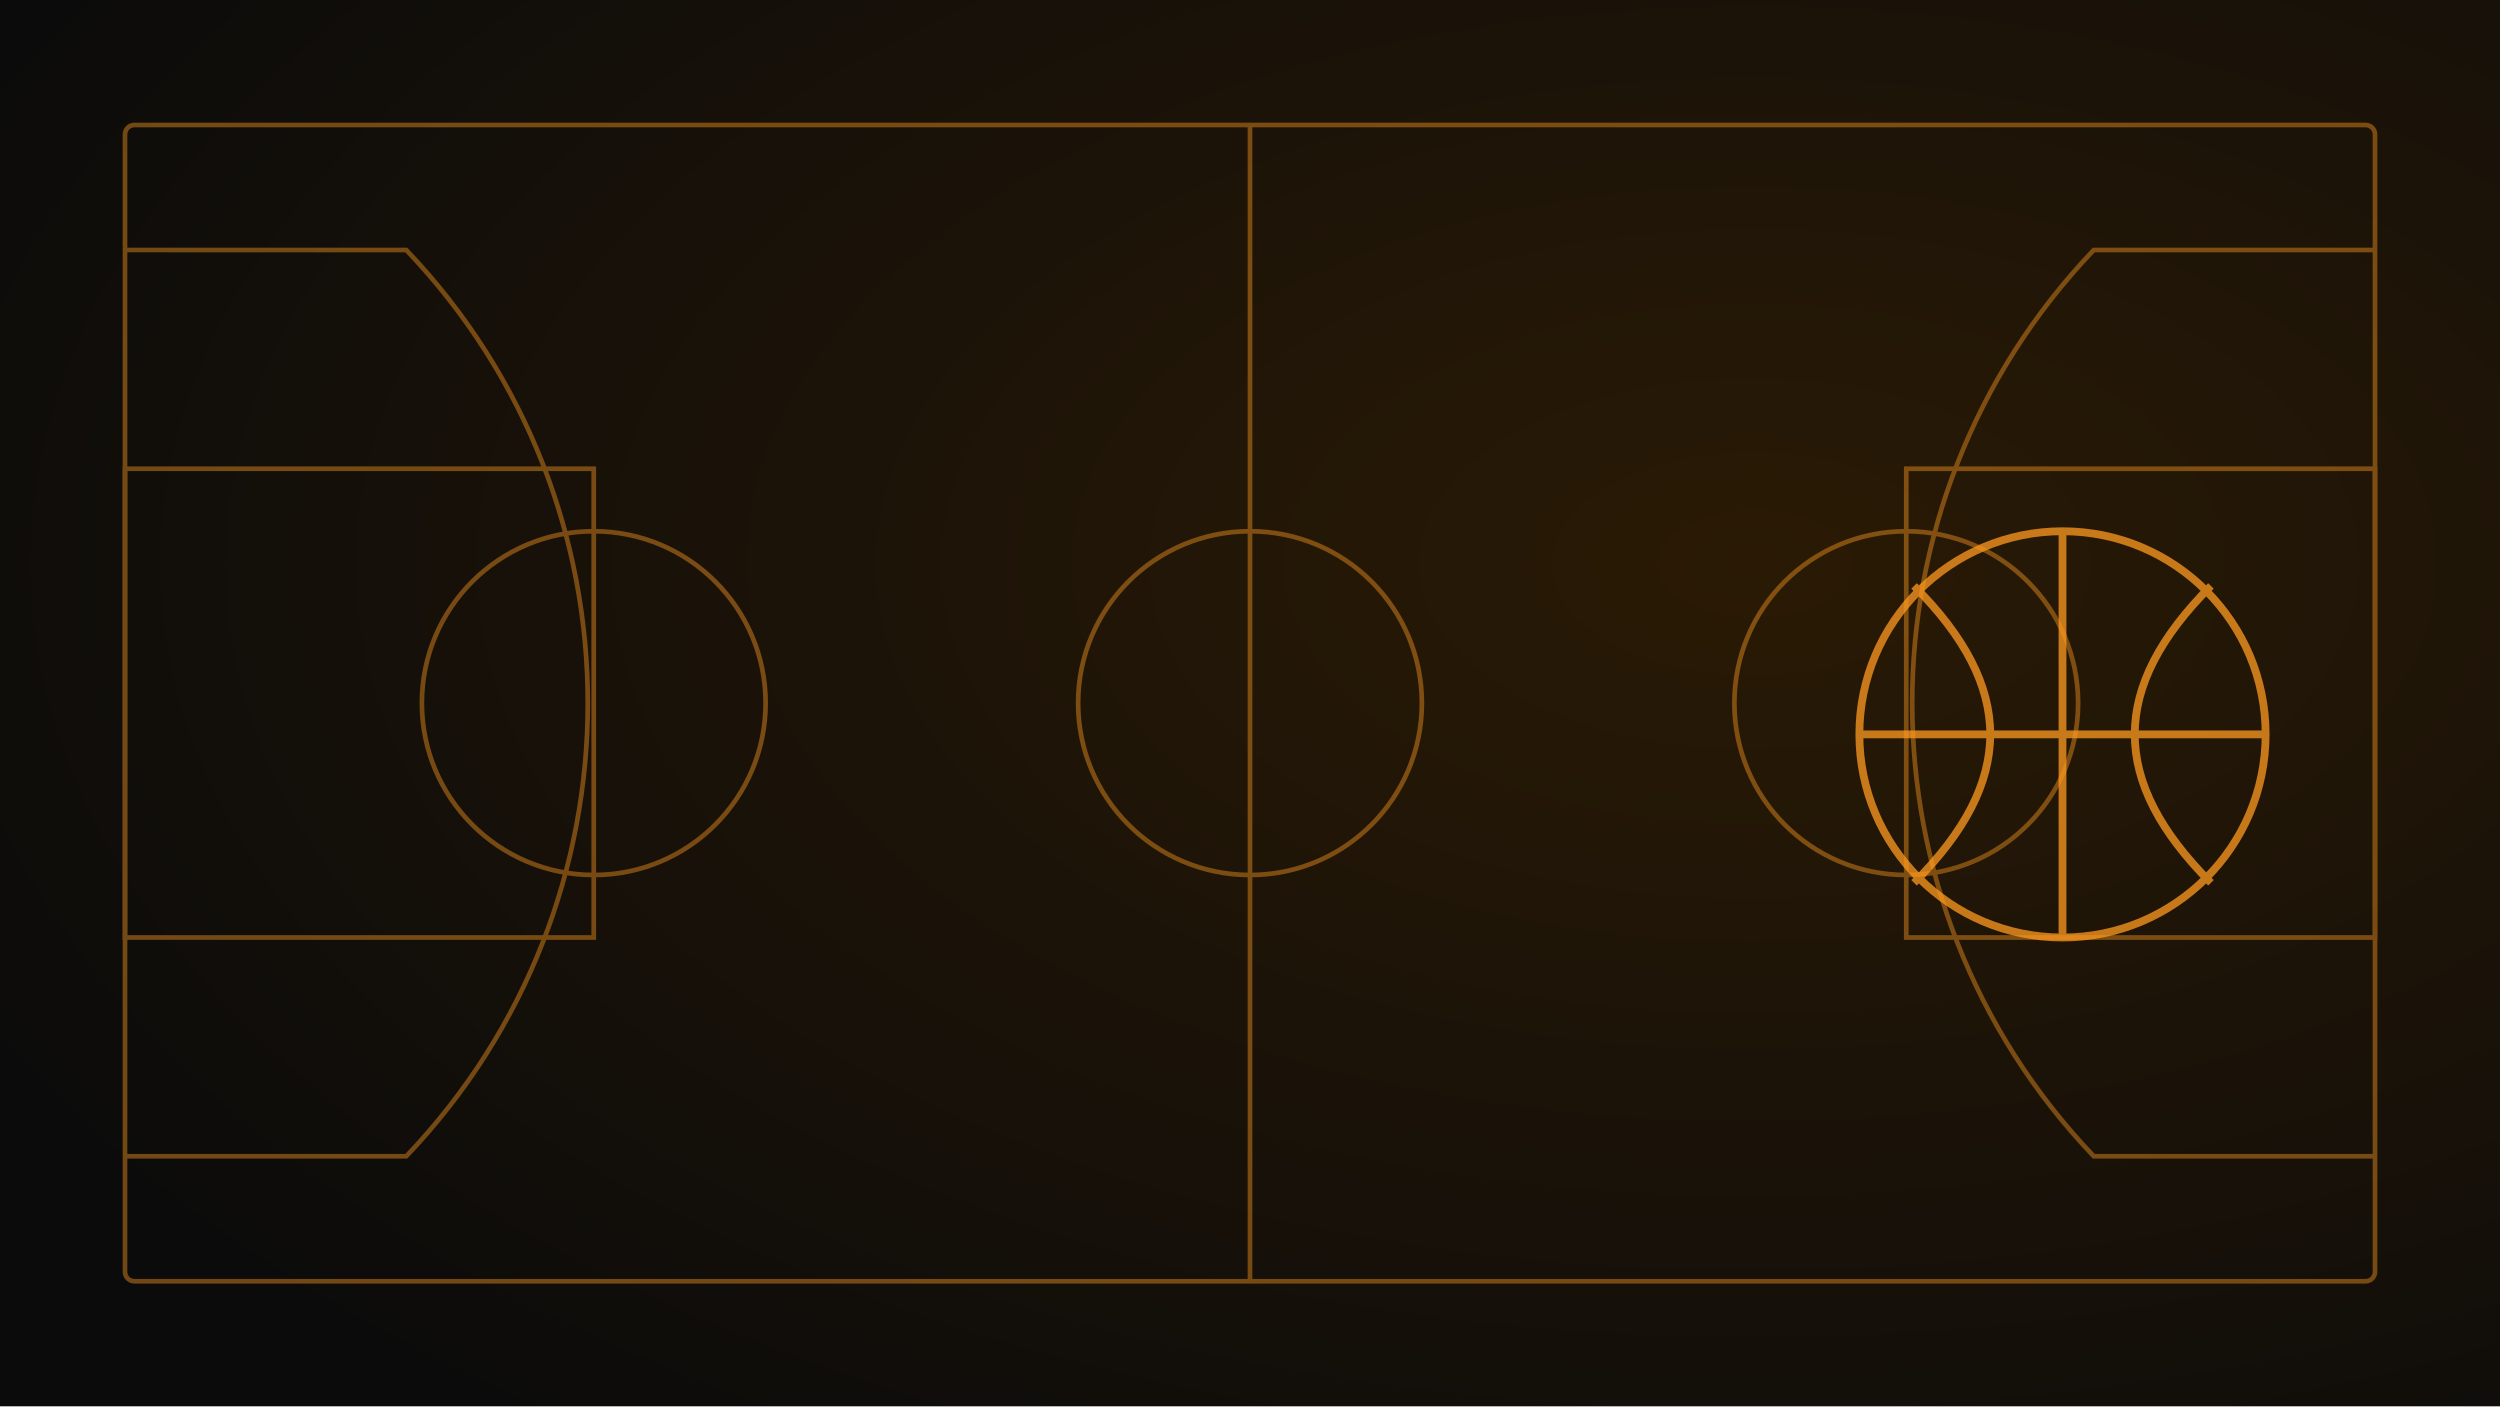
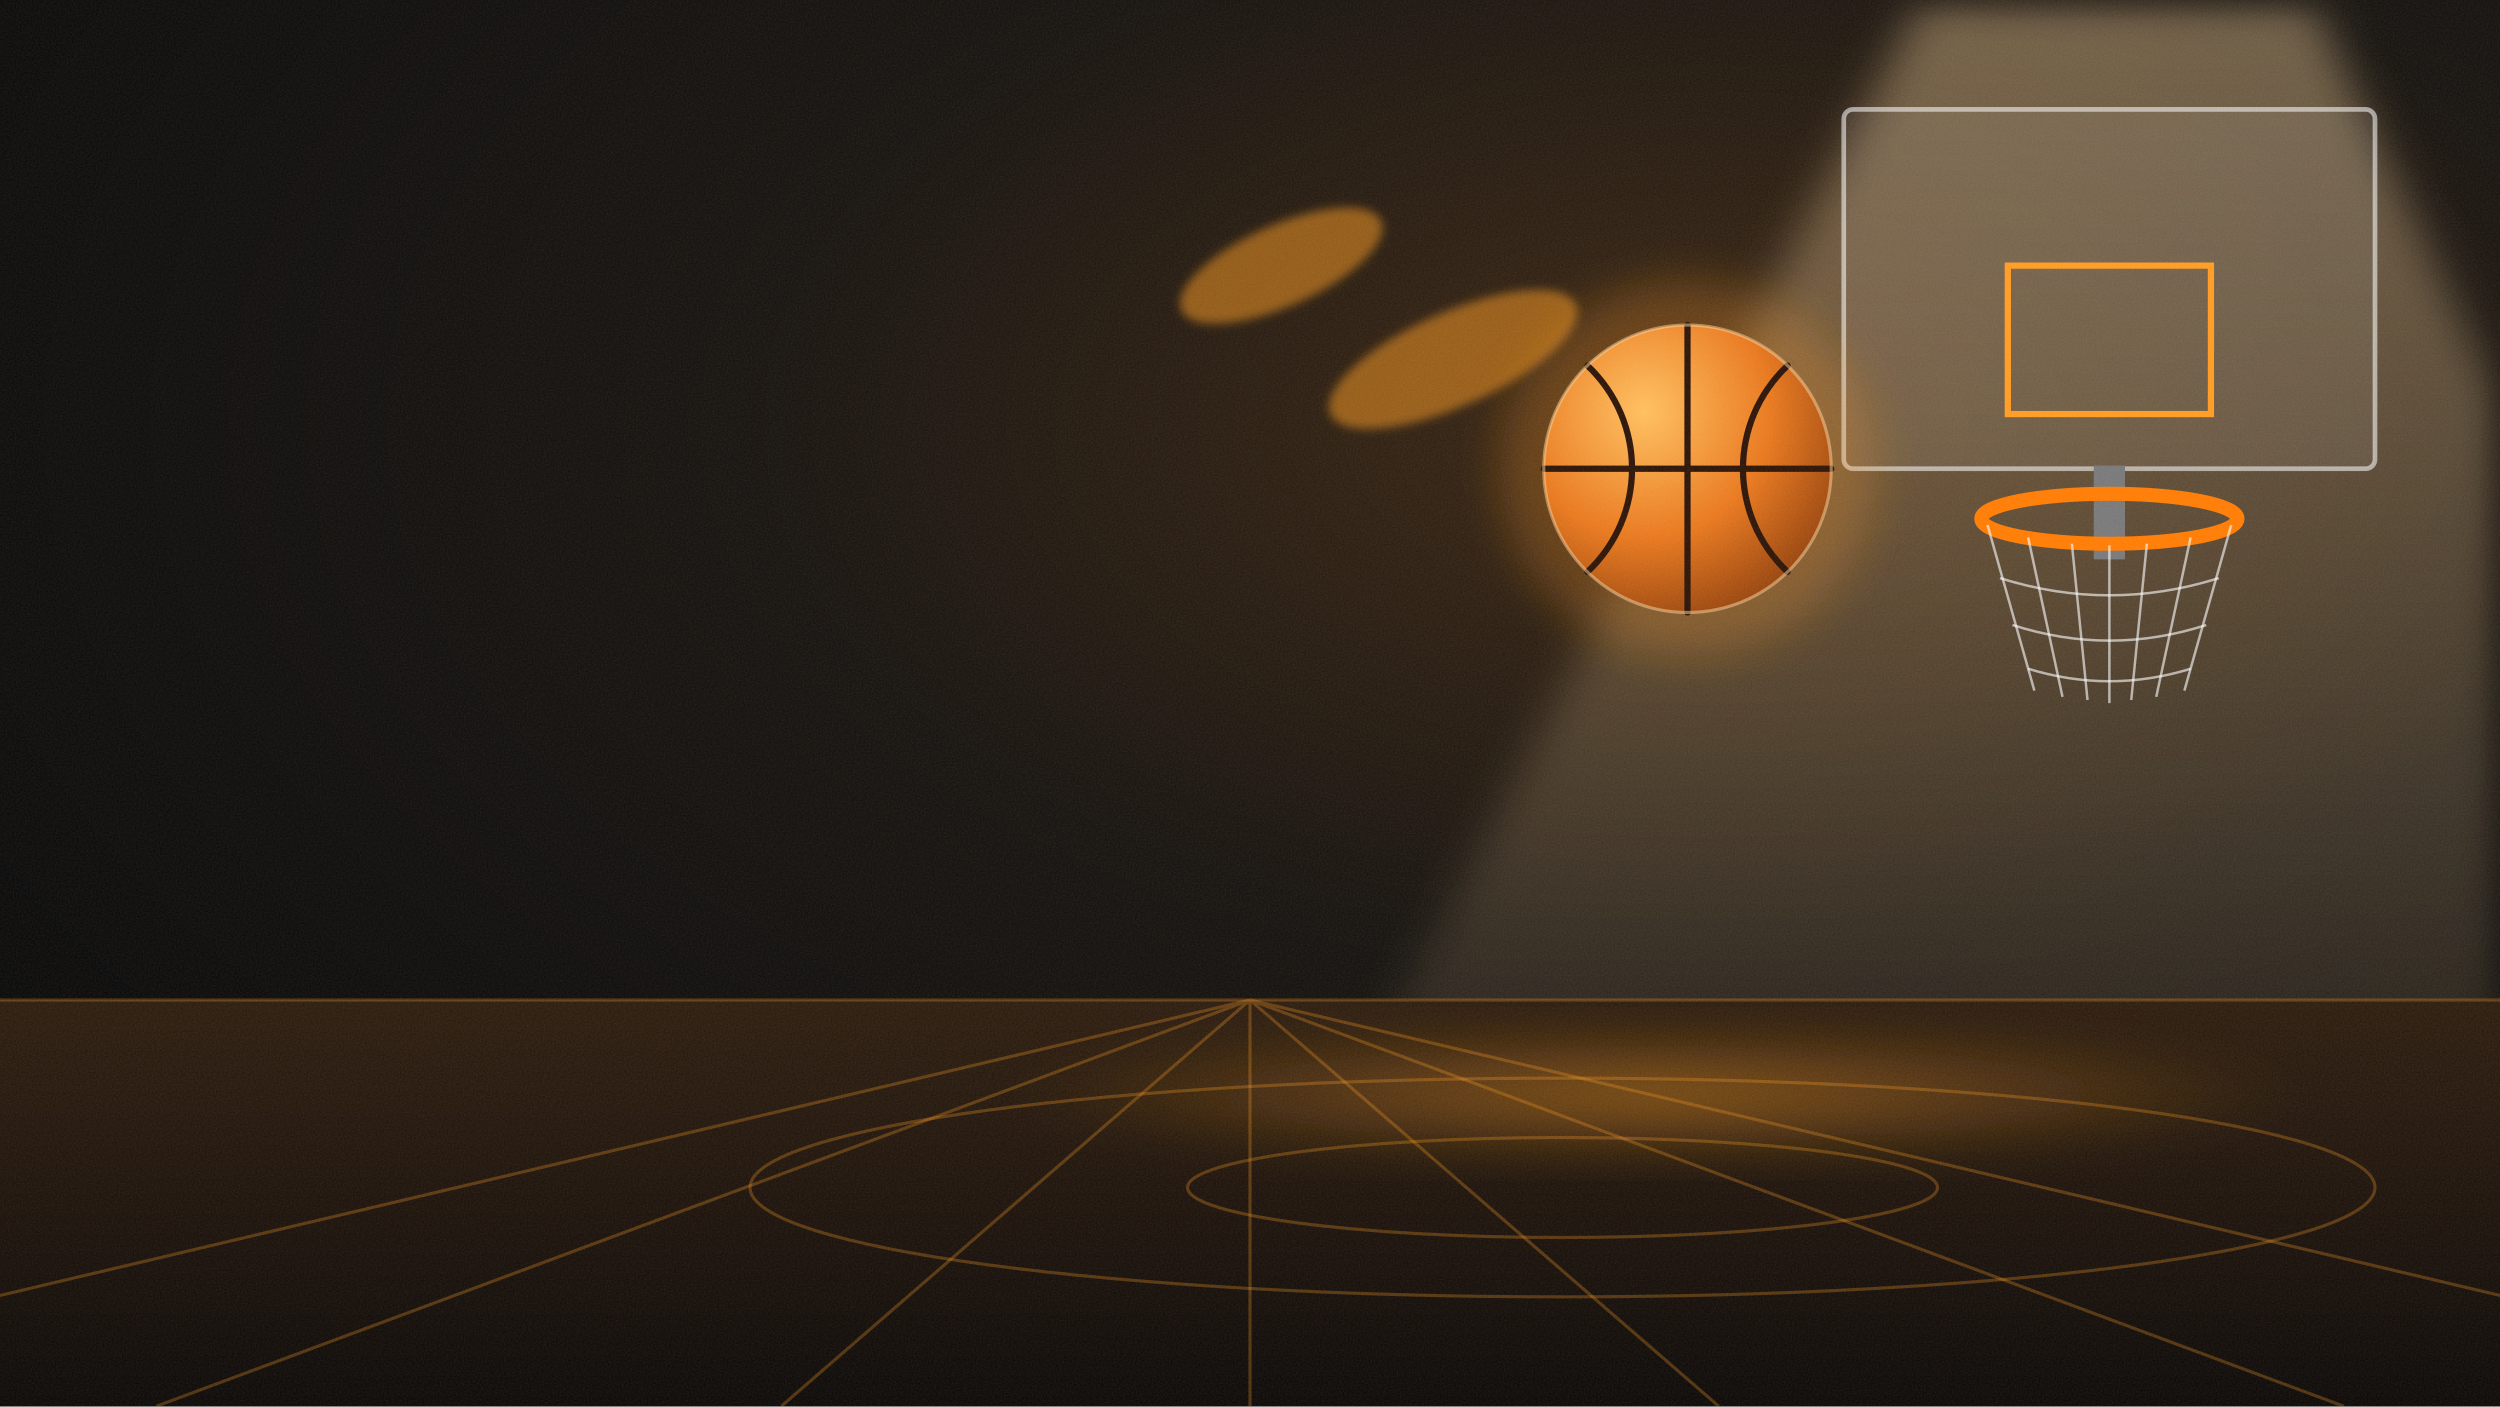
<svg xmlns="http://www.w3.org/2000/svg" viewBox="0 0 1600 900" preserveAspectRatio="xMidYMid slice">
  <defs>
-     <radialGradient id="g" cx="70%" cy="40%" r="80%">
-       <stop offset="0" stop-color="#2a1a05" />
-       <stop offset="1" stop-color="#0b0b0b" />
+     <radialGradient id="bg" cx="68%" cy="30%" r="85%">
+       <stop offset="0" stop-color="#3a2410" />
+       <stop offset=".45" stop-color="#14100c" />
+       <stop offset="1" stop-color="#050505" />
    </radialGradient>
+     <linearGradient id="beam" x1="0" y1="0" x2="0" y2="1">
+       <stop offset="0" stop-color="#ffd9a0" stop-opacity=".38" />
+       <stop offset="1" stop-color="#ffd9a0" stop-opacity="0" />
+     </linearGradient>
+     <linearGradient id="floor" x1="0" y1="0" x2="0" y2="1">
+       <stop offset="0" stop-color="#2b1a0b" />
+       <stop offset="1" stop-color="#0a0604" />
+     </linearGradient>
+     <radialGradient id="ball" cx="35%" cy="30%" r="80%">
+       <stop offset="0" stop-color="#ffbe5c" />
+       <stop offset=".55" stop-color="#e8761a" />
+       <stop offset="1" stop-color="#8a3a08" />
+     </radialGradient>
+     <radialGradient id="pool" cx="50%" cy="50%" r="50%">
+       <stop offset="0" stop-color="#ff9a1f" stop-opacity=".45" />
+       <stop offset="1" stop-color="#ff9a1f" stop-opacity="0" />
+     </radialGradient>
+     <filter id="blur">
+       <feGaussianBlur stdDeviation="14" />
+     </filter>
+     <filter id="blur2">
+       <feGaussianBlur stdDeviation="3" />
+     </filter>
+     <filter id="grain" x="0" y="0" width="100%" height="100%">
+       <feTurbulence type="fractalNoise" baseFrequency=".9" numOctaves="2" seed="4" />
+       <feColorMatrix values="0 0 0 0 1  0 0 0 0 1  0 0 0 0 1  0 0 0 .55 0" />
+     </filter>
  </defs>
-   <rect width="1600" height="900" fill="url(#g)" />
-   <g fill="none" stroke="#ff9a1f" stroke-width="3" opacity=".42">
-     <rect x="80" y="80" width="1440" height="740" rx="6" />
-     <line x1="800" y1="80" x2="800" y2="820" />
-     <circle cx="800" cy="450" r="110" />
-     <rect x="80" y="300" width="300" height="300" />
-     <circle cx="380" cy="450" r="110" />
-     <path d="M80 160 H260 A420 420 0 0 1 260 740 H80" />
-     <rect x="1220" y="300" width="300" height="300" />
-     <circle cx="1220" cy="450" r="110" />
-     <path d="M1520 160 H1340 A420 420 0 0 0 1340 740 H1520" />
+   <rect width="1600" height="900" fill="url(#bg)" />
+   <polygon points="1230,0 1480,0 1900,900 760,900" fill="url(#beam)" filter="url(#blur)" />
+   <polygon points="0,640 1600,640 1600,900 0,900" fill="url(#floor)" />
+   <g stroke="#ff9a1f" stroke-opacity=".28" stroke-width="2" fill="none">
+     <line x1="0" y1="640" x2="1600" y2="640" />
+     <path d="M800 640 L-300 900 M800 640 L100 900 M800 640 L500 900 M800 640 L800 900 M800 640 L1100 900 M800 640 L1500 900 M800 640 L1900 900" />
+     <ellipse cx="1000" cy="760" rx="520" ry="70" />
+     <ellipse cx="1000" cy="760" rx="240" ry="32" />
  </g>
-   <g fill="none" stroke="#ff9a1f" stroke-width="5" opacity=".75" transform="translate(1180 330)">
-     <circle cx="140" cy="140" r="130" />
-     <path d="M10 140 H270 M140 10 V270" />
-     <path d="M45 45 C110 110 110 170 45 235" />
-     <path d="M235 45 C170 110 170 170 235 235" />
+   <ellipse cx="1060" cy="700" rx="420" ry="46" fill="url(#pool)" filter="url(#blur)" />
+   <g transform="translate(1180 70)">
+     <rect x="0" y="0" width="340" height="230" rx="6" fill="#ffffff" fill-opacity=".07" stroke="#fff" stroke-opacity=".55" stroke-width="3" />
+     <rect x="105" y="100" width="130" height="95" fill="none" stroke="#ff9a1f" stroke-width="4" />
+     <rect x="160" y="228" width="20" height="60" fill="#777" />
+     <ellipse cx="170" cy="262" rx="82" ry="16" fill="none" stroke="#ff7a00" stroke-width="9" />
+     <g stroke="#fff" stroke-opacity=".6" stroke-width="1.6" fill="none">
+       <path d="M92 266 L122 372 M118 274 L140 376 M146 278 L156 378 M170 279 L170 380 M194 278 L184 378 M222 274 L200 376 M248 266 L218 372" />
+       <path d="M100 300 Q170 322 240 300 M108 330 Q170 350 232 330 M118 358 Q170 374 222 358" />
+     </g>
  </g>
+   <g>
+     <g filter="url(#blur2)" opacity=".5" fill="#ff9a1f">
+       <ellipse cx="820" cy="170" rx="70" ry="26" transform="rotate(-24 820 170)" />
+       <ellipse cx="930" cy="230" rx="86" ry="30" transform="rotate(-24 930 230)" />
+     </g>
+     <circle cx="1080" cy="300" r="120" fill="#ff9a1f" fill-opacity=".25" filter="url(#blur)" />
+     <g transform="translate(1080 300)">
+       <circle r="92" fill="url(#ball)" />
+       <g fill="none" stroke="#2a1204" stroke-width="4" stroke-linecap="round">
+         <path d="M-92 0 H92 M0 -92 V92" />
+         <path d="M-64 -66 C-26 -30 -26 30 -64 66" />
+         <path d="M64 -66 C26 -30 26 30 64 66" />
+       </g>
+       <circle r="92" fill="none" stroke="#ffd29a" stroke-opacity=".5" stroke-width="2" />
+     </g>
+   </g>
+   <rect width="1600" height="900" filter="url(#grain)" opacity=".16" />
</svg>
